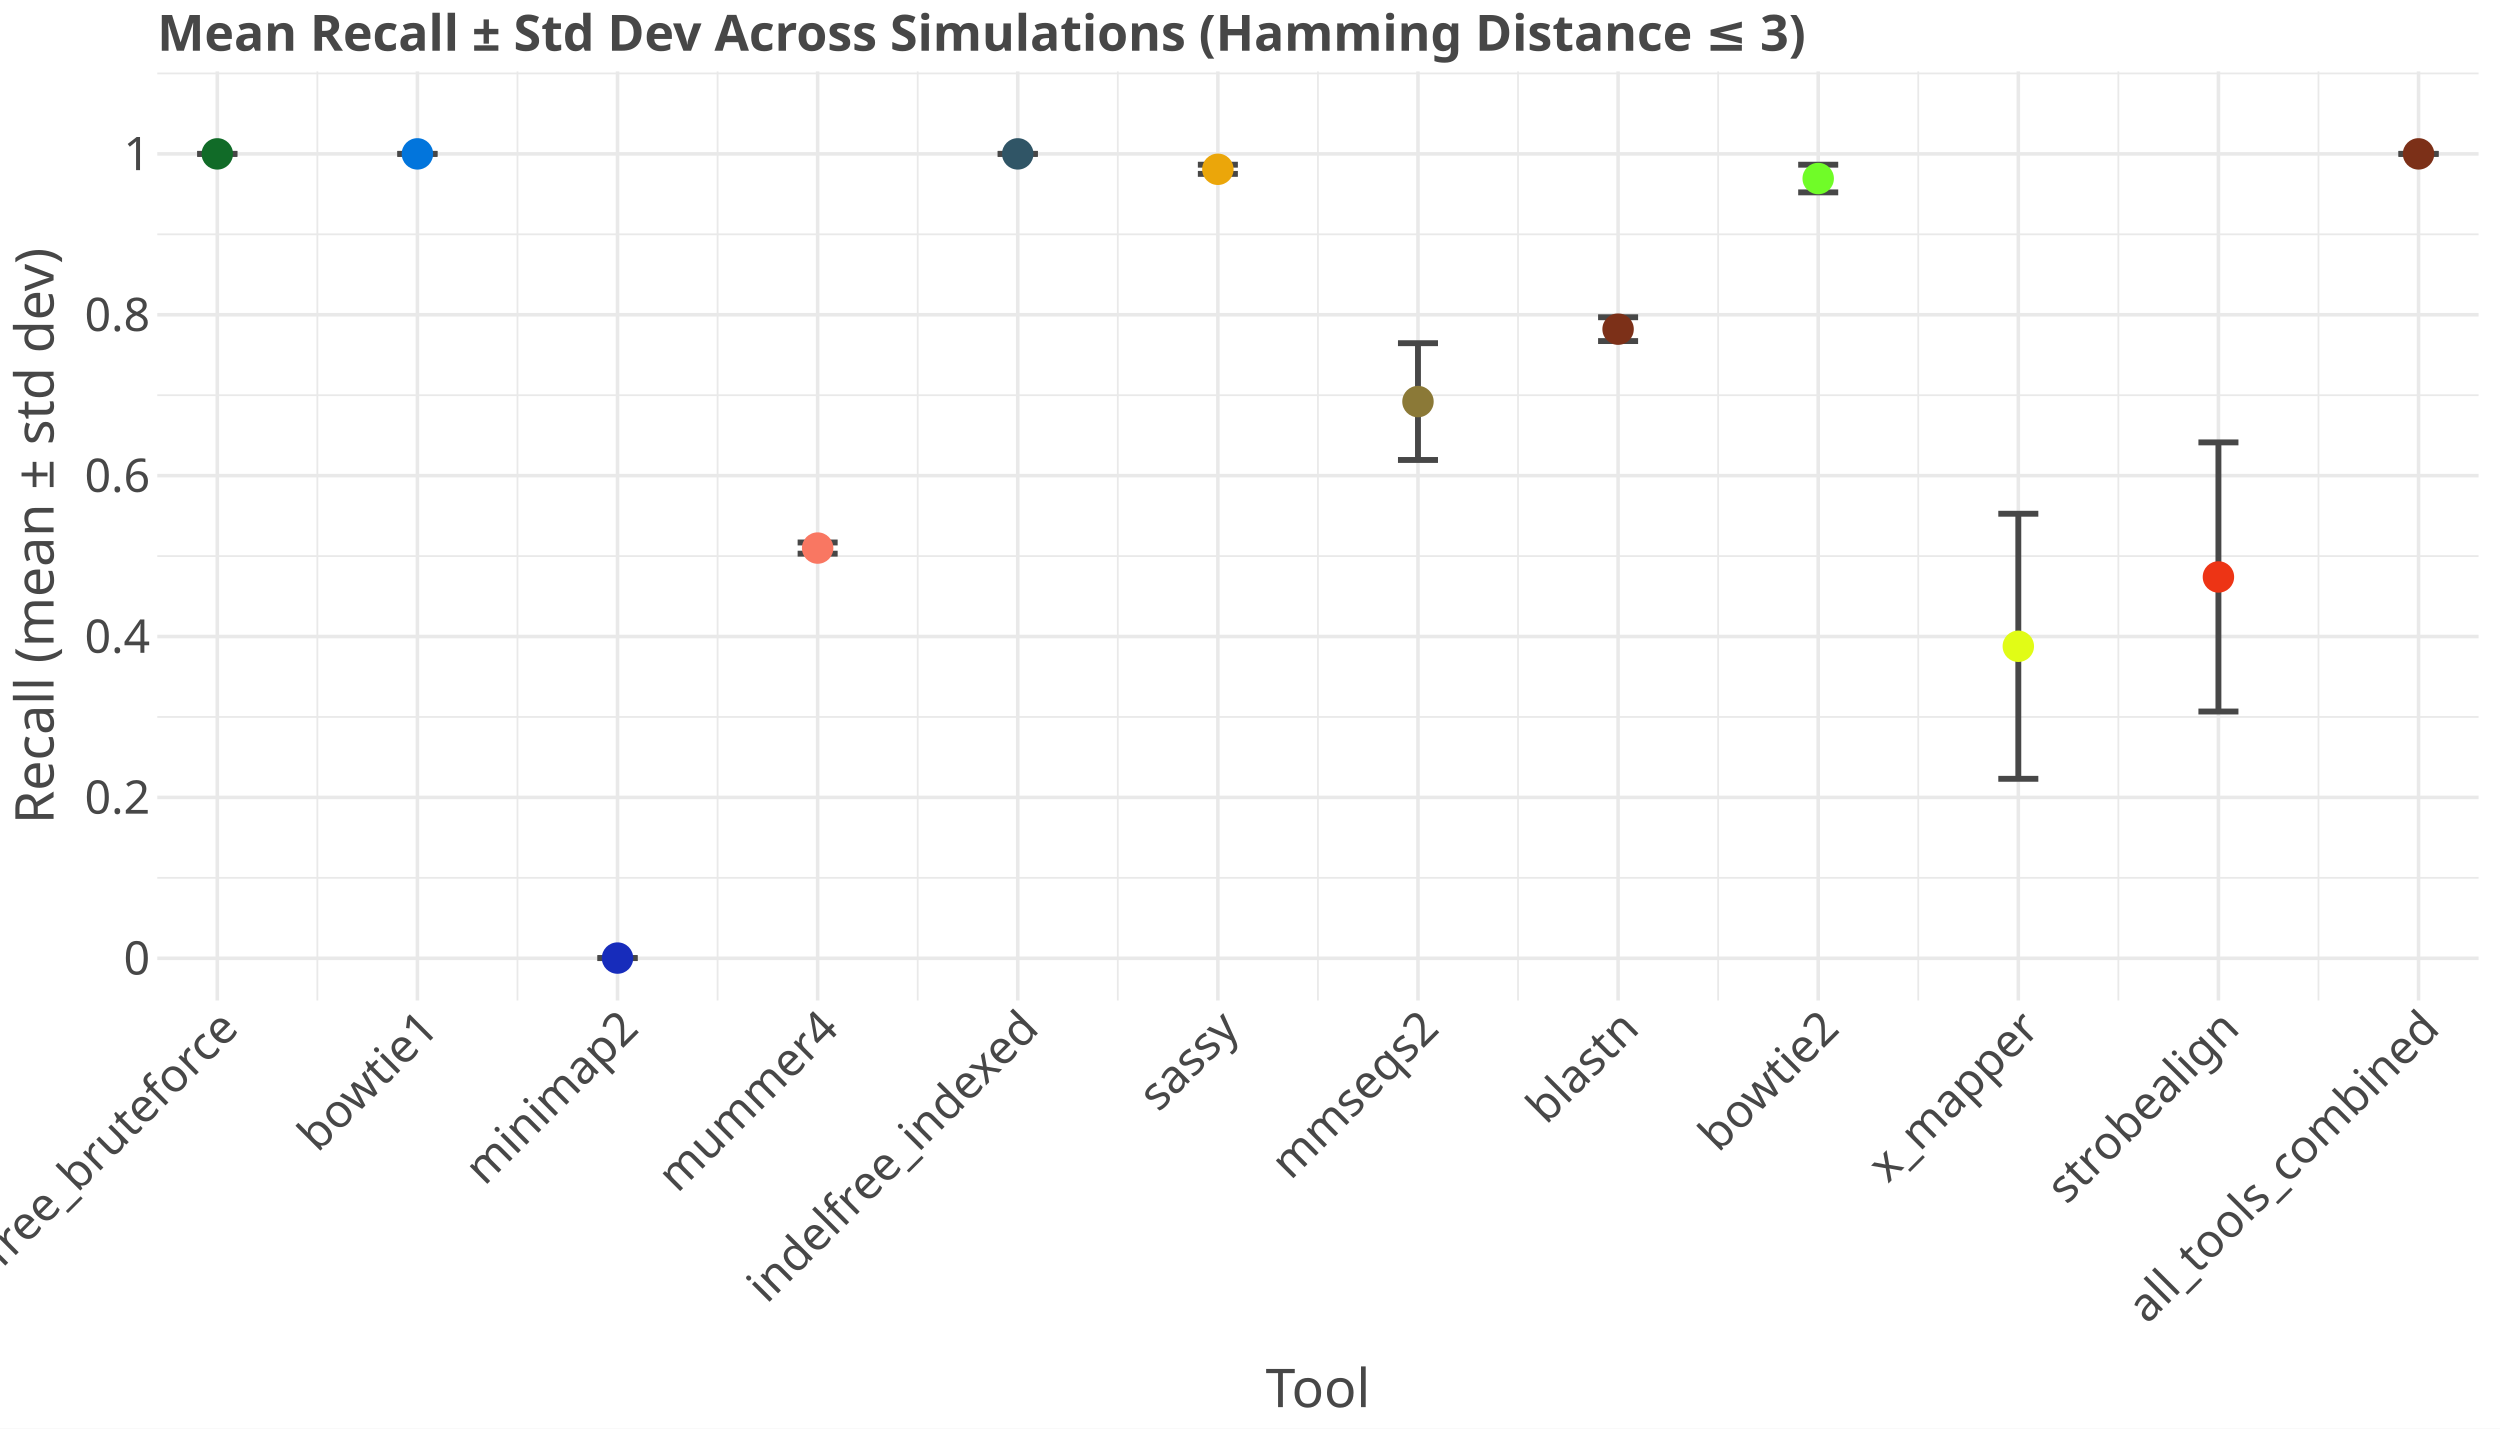
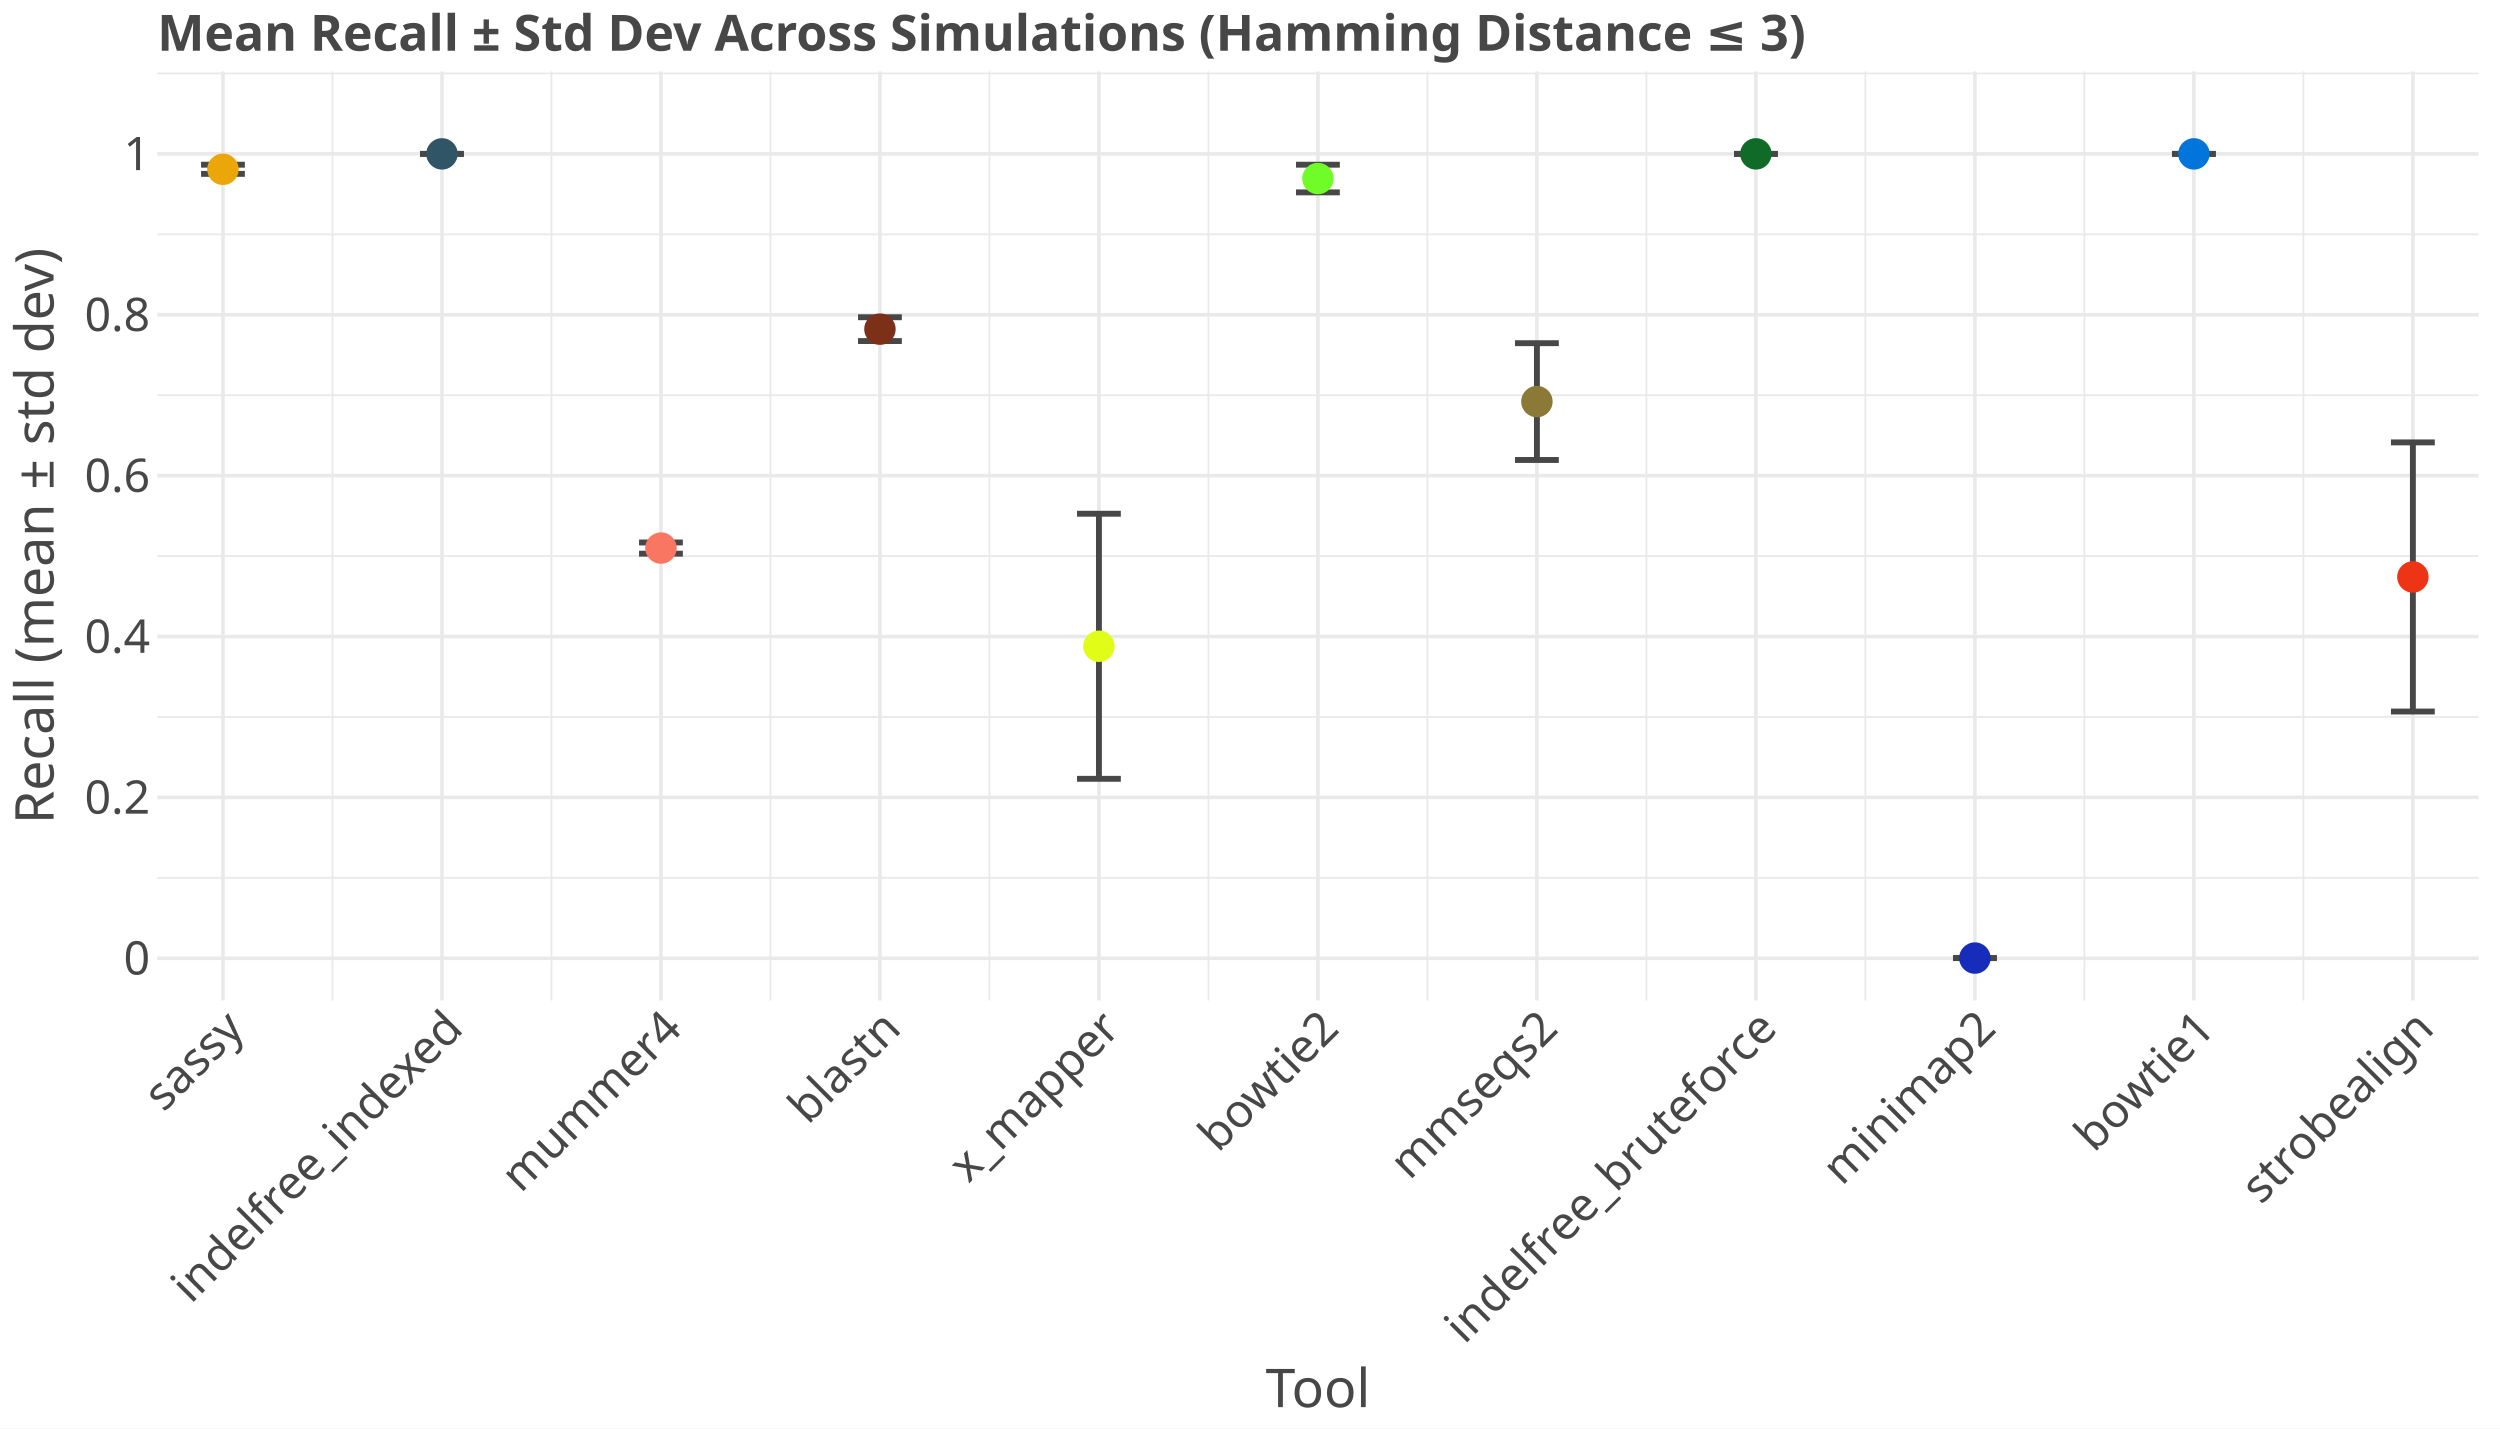
<svg xmlns="http://www.w3.org/2000/svg" display="block" class="plt-container" width="700.0" height="400.0">
  <style type="text/css">
  .plt-container {
   font-family: sans-serif;
   user-select: none;
   -webkit-user-select: none;
   -moz-user-select: none;
   -ms-user-select: none;
}
text {
   text-rendering: optimizeLegibility;
}
- #pILmbVU .plot-title {
+ #pd2hfhh .plot-title {
fill: #474747;
font-weight: bold;
font-style: normal;
font-family: sans-serif;
font-size: 14.0px;

}
- #pILmbVU .plot-subtitle {
+ #pd2hfhh .plot-subtitle {
fill: #474747;
font-weight: normal;
font-style: normal;
font-family: sans-serif;
font-size: 15.0px;

}
- #pILmbVU .plot-caption {
- fill: #474747;
- font-weight: normal;
- font-style: normal;
- font-family: sans-serif;
- font-size: 13.0px;
- 
- }
- #pILmbVU .hyperlink-element {
+ #pd2hfhh .plot-caption {
+ fill: #474747;
+ font-weight: normal;
+ font-style: normal;
+ font-family: sans-serif;
+ font-size: 13.0px;
+ 
+ }
+ #pd2hfhh .hyperlink-element {
fill: #118ed8;
font-weight: normal;
font-style: normal;

}
- #pILmbVU .legend-title {
+ #pd2hfhh .legend-title {
fill: #474747;
font-weight: normal;
font-style: normal;
font-family: sans-serif;
font-size: 15.0px;

}
- #pILmbVU .legend-item {
- fill: #474747;
- font-weight: normal;
- font-style: normal;
- font-family: sans-serif;
- font-size: 13.0px;
- 
- }
- #pILmbVU .axis-title-x {
+ #pd2hfhh .legend-item {
+ fill: #474747;
+ font-weight: normal;
+ font-style: normal;
+ font-family: sans-serif;
+ font-size: 13.0px;
+ 
+ }
+ #pd2hfhh .axis-title-x {
fill: #474747;
font-weight: normal;
font-style: normal;
font-family: sans-serif;
font-size: 15.0px;

}
- #pILmbVU .axis-text-x {
- fill: #474747;
- font-weight: normal;
- font-style: normal;
- font-family: sans-serif;
- font-size: 13.0px;
- 
- }
- #dzUPWEv .axis-tooltip-text-x {
+ #pd2hfhh .axis-text-x {
+ fill: #474747;
+ font-weight: normal;
+ font-style: normal;
+ font-family: sans-serif;
+ font-size: 13.0px;
+ 
+ }
+ #dC8htT3 .axis-tooltip-text-x {
fill: #ffffff;
font-weight: normal;
font-style: normal;
font-family: sans-serif;
font-size: 13.0px;

}
- #pILmbVU .axis-title-y {
+ #pd2hfhh .axis-title-y {
fill: #474747;
font-weight: normal;
font-style: normal;
font-family: sans-serif;
font-size: 15.0px;

}
- #pILmbVU .axis-text-y {
- fill: #474747;
- font-weight: normal;
- font-style: normal;
- font-family: sans-serif;
- font-size: 13.0px;
- 
- }
- #dzUPWEv .axis-tooltip-text-y {
+ #pd2hfhh .axis-text-y {
+ fill: #474747;
+ font-weight: normal;
+ font-style: normal;
+ font-family: sans-serif;
+ font-size: 13.0px;
+ 
+ }
+ #dC8htT3 .axis-tooltip-text-y {
fill: #ffffff;
font-weight: normal;
font-style: normal;
font-family: sans-serif;
font-size: 13.0px;

}
- #pILmbVU .facet-strip-text-x {
- fill: #474747;
- font-weight: normal;
- font-style: normal;
- font-family: sans-serif;
- font-size: 13.0px;
- 
- }
- #pILmbVU .facet-strip-text-y {
- fill: #474747;
- font-weight: normal;
- font-style: normal;
- font-family: sans-serif;
- font-size: 13.0px;
- 
- }
- #dzUPWEv .tooltip-text {
- fill: #474747;
- font-weight: normal;
- font-style: normal;
- font-family: sans-serif;
- font-size: 13.0px;
- 
- }
- #dzUPWEv .tooltip-title {
+ #pd2hfhh .facet-strip-text-x {
+ fill: #474747;
+ font-weight: normal;
+ font-style: normal;
+ font-family: sans-serif;
+ font-size: 13.0px;
+ 
+ }
+ #pd2hfhh .facet-strip-text-y {
+ fill: #474747;
+ font-weight: normal;
+ font-style: normal;
+ font-family: sans-serif;
+ font-size: 13.0px;
+ 
+ }
+ #dC8htT3 .tooltip-text {
+ fill: #474747;
+ font-weight: normal;
+ font-style: normal;
+ font-family: sans-serif;
+ font-size: 13.0px;
+ 
+ }
+ #dC8htT3 .tooltip-title {
fill: #474747;
font-weight: bold;
font-style: normal;
font-family: sans-serif;
font-size: 13.0px;

}
- #dzUPWEv .tooltip-label {
+ #dC8htT3 .tooltip-label {
fill: #474747;
font-weight: bold;
font-style: normal;
font-family: sans-serif;
font-size: 13.0px;

}

  </style>
-   <g id="pILmbVU">
+   <g id="pd2hfhh">
    <path fill-rule="evenodd" fill="rgb(255,255,255)" fill-opacity="1.0" d="M0.0 0.0 L0.0 400.0 L700.0 400.0 L700.0 0.0 Z">
    </path>
    <g transform="translate(21.0 20.0 ) ">
      <g>
        <g transform="translate(23.0347 0.0 ) ">
          <g>
-             <line x1="44.825" y1="0.0" x2="44.825" y2="260.145" stroke="rgb(233,233,233)" stroke-opacity="1.0" stroke-width="0.5" fill="none">
-             </line>
-             <line x1="100.857" y1="0.0" x2="100.857" y2="260.145" stroke="rgb(233,233,233)" stroke-opacity="1.0" stroke-width="0.5" fill="none">
-             </line>
-             <line x1="156.888" y1="0.0" x2="156.888" y2="260.145" stroke="rgb(233,233,233)" stroke-opacity="1.0" stroke-width="0.5" fill="none">
-             </line>
-             <line x1="212.92" y1="0.0" x2="212.92" y2="260.145" stroke="rgb(233,233,233)" stroke-opacity="1.0" stroke-width="0.5" fill="none">
-             </line>
-             <line x1="268.951" y1="0.0" x2="268.951" y2="260.145" stroke="rgb(233,233,233)" stroke-opacity="1.0" stroke-width="0.5" fill="none">
-             </line>
-             <line x1="324.983" y1="0.0" x2="324.983" y2="260.145" stroke="rgb(233,233,233)" stroke-opacity="1.0" stroke-width="0.5" fill="none">
-             </line>
-             <line x1="381.014" y1="0.0" x2="381.014" y2="260.145" stroke="rgb(233,233,233)" stroke-opacity="1.0" stroke-width="0.5" fill="none">
-             </line>
-             <line x1="437.046" y1="0.0" x2="437.046" y2="260.145" stroke="rgb(233,233,233)" stroke-opacity="1.0" stroke-width="0.5" fill="none">
-             </line>
-             <line x1="493.077" y1="0.0" x2="493.077" y2="260.145" stroke="rgb(233,233,233)" stroke-opacity="1.0" stroke-width="0.5" fill="none">
-             </line>
-             <line x1="549.109" y1="0.0" x2="549.109" y2="260.145" stroke="rgb(233,233,233)" stroke-opacity="1.0" stroke-width="0.5" fill="none">
-             </line>
-             <line x1="605.14" y1="0.0" x2="605.14" y2="260.145" stroke="rgb(233,233,233)" stroke-opacity="1.0" stroke-width="0.5" fill="none">
-             </line>
-             <line x1="16.809" y1="0.0" x2="16.809" y2="260.145" stroke="rgb(233,233,233)" stroke-opacity="1.0" stroke-width="1.0" fill="none">
-             </line>
-             <line x1="72.841" y1="0.0" x2="72.841" y2="260.145" stroke="rgb(233,233,233)" stroke-opacity="1.0" stroke-width="1.0" fill="none">
-             </line>
-             <line x1="128.872" y1="0.0" x2="128.872" y2="260.145" stroke="rgb(233,233,233)" stroke-opacity="1.0" stroke-width="1.0" fill="none">
-             </line>
-             <line x1="184.904" y1="0.0" x2="184.904" y2="260.145" stroke="rgb(233,233,233)" stroke-opacity="1.0" stroke-width="1.0" fill="none">
-             </line>
-             <line x1="240.935" y1="0.0" x2="240.935" y2="260.145" stroke="rgb(233,233,233)" stroke-opacity="1.0" stroke-width="1.0" fill="none">
-             </line>
-             <line x1="296.967" y1="0.0" x2="296.967" y2="260.145" stroke="rgb(233,233,233)" stroke-opacity="1.0" stroke-width="1.0" fill="none">
-             </line>
-             <line x1="352.998" y1="0.0" x2="352.998" y2="260.145" stroke="rgb(233,233,233)" stroke-opacity="1.0" stroke-width="1.0" fill="none">
-             </line>
-             <line x1="409.03" y1="0.0" x2="409.03" y2="260.145" stroke="rgb(233,233,233)" stroke-opacity="1.0" stroke-width="1.0" fill="none">
-             </line>
-             <line x1="465.061" y1="0.0" x2="465.061" y2="260.145" stroke="rgb(233,233,233)" stroke-opacity="1.0" stroke-width="1.0" fill="none">
-             </line>
-             <line x1="521.093" y1="0.0" x2="521.093" y2="260.145" stroke="rgb(233,233,233)" stroke-opacity="1.0" stroke-width="1.0" fill="none">
-             </line>
-             <line x1="577.124" y1="0.0" x2="577.124" y2="260.145" stroke="rgb(233,233,233)" stroke-opacity="1.0" stroke-width="1.0" fill="none">
-             </line>
-             <line x1="633.156" y1="0.0" x2="633.156" y2="260.145" stroke="rgb(233,233,233)" stroke-opacity="1.0" stroke-width="1.0" fill="none">
+             <line x1="49.054" y1="0.0" x2="49.054" y2="260.145" stroke="rgb(233,233,233)" stroke-opacity="1.0" stroke-width="0.5" fill="none">
+             </line>
+             <line x1="110.371" y1="0.0" x2="110.371" y2="260.145" stroke="rgb(233,233,233)" stroke-opacity="1.0" stroke-width="0.5" fill="none">
+             </line>
+             <line x1="171.689" y1="0.0" x2="171.689" y2="260.145" stroke="rgb(233,233,233)" stroke-opacity="1.0" stroke-width="0.5" fill="none">
+             </line>
+             <line x1="233.006" y1="0.0" x2="233.006" y2="260.145" stroke="rgb(233,233,233)" stroke-opacity="1.0" stroke-width="0.5" fill="none">
+             </line>
+             <line x1="294.324" y1="0.0" x2="294.324" y2="260.145" stroke="rgb(233,233,233)" stroke-opacity="1.0" stroke-width="0.5" fill="none">
+             </line>
+             <line x1="355.641" y1="0.0" x2="355.641" y2="260.145" stroke="rgb(233,233,233)" stroke-opacity="1.0" stroke-width="0.5" fill="none">
+             </line>
+             <line x1="416.959" y1="0.0" x2="416.959" y2="260.145" stroke="rgb(233,233,233)" stroke-opacity="1.0" stroke-width="0.5" fill="none">
+             </line>
+             <line x1="478.276" y1="0.0" x2="478.276" y2="260.145" stroke="rgb(233,233,233)" stroke-opacity="1.0" stroke-width="0.5" fill="none">
+             </line>
+             <line x1="539.594" y1="0.0" x2="539.594" y2="260.145" stroke="rgb(233,233,233)" stroke-opacity="1.0" stroke-width="0.5" fill="none">
+             </line>
+             <line x1="600.911" y1="0.0" x2="600.911" y2="260.145" stroke="rgb(233,233,233)" stroke-opacity="1.0" stroke-width="0.5" fill="none">
+             </line>
+             <line x1="18.395" y1="0.0" x2="18.395" y2="260.145" stroke="rgb(233,233,233)" stroke-opacity="1.0" stroke-width="1.0" fill="none">
+             </line>
+             <line x1="79.713" y1="0.0" x2="79.713" y2="260.145" stroke="rgb(233,233,233)" stroke-opacity="1.0" stroke-width="1.0" fill="none">
+             </line>
+             <line x1="141.03" y1="0.0" x2="141.03" y2="260.145" stroke="rgb(233,233,233)" stroke-opacity="1.0" stroke-width="1.0" fill="none">
+             </line>
+             <line x1="202.348" y1="0.0" x2="202.348" y2="260.145" stroke="rgb(233,233,233)" stroke-opacity="1.0" stroke-width="1.0" fill="none">
+             </line>
+             <line x1="263.665" y1="0.0" x2="263.665" y2="260.145" stroke="rgb(233,233,233)" stroke-opacity="1.0" stroke-width="1.0" fill="none">
+             </line>
+             <line x1="324.983" y1="0.0" x2="324.983" y2="260.145" stroke="rgb(233,233,233)" stroke-opacity="1.0" stroke-width="1.0" fill="none">
+             </line>
+             <line x1="386.3" y1="0.0" x2="386.3" y2="260.145" stroke="rgb(233,233,233)" stroke-opacity="1.0" stroke-width="1.0" fill="none">
+             </line>
+             <line x1="447.618" y1="0.0" x2="447.618" y2="260.145" stroke="rgb(233,233,233)" stroke-opacity="1.0" stroke-width="1.0" fill="none">
+             </line>
+             <line x1="508.935" y1="0.0" x2="508.935" y2="260.145" stroke="rgb(233,233,233)" stroke-opacity="1.0" stroke-width="1.0" fill="none">
+             </line>
+             <line x1="570.253" y1="0.0" x2="570.253" y2="260.145" stroke="rgb(233,233,233)" stroke-opacity="1.0" stroke-width="1.0" fill="none">
+             </line>
+             <line x1="631.57" y1="0.0" x2="631.57" y2="260.145" stroke="rgb(233,233,233)" stroke-opacity="1.0" stroke-width="1.0" fill="none">
            </line>
          </g>
        </g>
        <g transform="translate(23.0347 0.0 ) ">
          <g>
            <line x1="0.0" y1="225.797" x2="649.965" y2="225.797" stroke="rgb(233,233,233)" stroke-opacity="1.0" stroke-width="0.5" fill="none">
            </line>
            <line x1="0.0" y1="180.75" x2="649.965" y2="180.75" stroke="rgb(233,233,233)" stroke-opacity="1.0" stroke-width="0.5" fill="none">
            </line>
            <line x1="0.0" y1="135.703" x2="649.965" y2="135.703" stroke="rgb(233,233,233)" stroke-opacity="1.0" stroke-width="0.5" fill="none">
            </line>
            <line x1="0.0" y1="90.657" x2="649.965" y2="90.657" stroke="rgb(233,233,233)" stroke-opacity="1.0" stroke-width="0.5" fill="none">
            </line>
            <line x1="0.0" y1="45.61" x2="649.965" y2="45.61" stroke="rgb(233,233,233)" stroke-opacity="1.0" stroke-width="0.5" fill="none">
            </line>
            <line x1="0.0" y1="0.563" x2="649.965" y2="0.563" stroke="rgb(233,233,233)" stroke-opacity="1.0" stroke-width="0.5" fill="none">
            </line>
            <line x1="0.0" y1="248.32" x2="649.965" y2="248.32" stroke="rgb(233,233,233)" stroke-opacity="1.0" stroke-width="1.0" fill="none">
            </line>
            <line x1="0.0" y1="203.274" x2="649.965" y2="203.274" stroke="rgb(233,233,233)" stroke-opacity="1.0" stroke-width="1.0" fill="none">
            </line>
            <line x1="0.0" y1="158.227" x2="649.965" y2="158.227" stroke="rgb(233,233,233)" stroke-opacity="1.0" stroke-width="1.0" fill="none">
            </line>
            <line x1="0.0" y1="113.18" x2="649.965" y2="113.18" stroke="rgb(233,233,233)" stroke-opacity="1.0" stroke-width="1.0" fill="none">
            </line>
            <line x1="0.0" y1="68.133" x2="649.965" y2="68.133" stroke="rgb(233,233,233)" stroke-opacity="1.0" stroke-width="1.0" fill="none">
            </line>
            <line x1="0.0" y1="23.086" x2="649.965" y2="23.086" stroke="rgb(233,233,233)" stroke-opacity="1.0" stroke-width="1.0" fill="none">
            </line>
          </g>
        </g>
      </g>
-       <g clip-path="url(#cSX92jQ)" clip-bounds-jfx="[rect (23.035, 0.0), (649.965, 260.145)]">
+       <g clip-path="url(#c5C8EpK)" clip-bounds-jfx="[rect (23.035, 0.0), (649.965, 260.145)]">
        <g transform="translate(23.0347 0.0 ) ">
          <g>
            <g>
              <g>
-                 <line x1="11.206" y1="23.086" x2="22.413" y2="23.086" stroke="rgb(71,71,71)" stroke-opacity="1.0" fill="none" stroke-width="1.65">
-                 </line>
-                 <line x1="11.206" y1="23.086" x2="22.413" y2="23.086" stroke="rgb(71,71,71)" stroke-opacity="1.0" fill="none" stroke-width="1.65">
-                 </line>
-                 <line x1="16.809" y1="23.086" x2="16.809" y2="23.086" stroke="rgb(71,71,71)" stroke-opacity="1.0" fill="none" stroke-width="1.65">
-                 </line>
-               </g>
-               <g>
-                 <line x1="67.238" y1="23.086" x2="78.444" y2="23.086" stroke="rgb(71,71,71)" stroke-opacity="1.0" fill="none" stroke-width="1.65">
-                 </line>
-                 <line x1="67.238" y1="23.086" x2="78.444" y2="23.086" stroke="rgb(71,71,71)" stroke-opacity="1.0" fill="none" stroke-width="1.65">
-                 </line>
-                 <line x1="72.841" y1="23.086" x2="72.841" y2="23.086" stroke="rgb(71,71,71)" stroke-opacity="1.0" fill="none" stroke-width="1.65">
-                 </line>
-               </g>
-               <g>
-                 <line x1="123.269" y1="248.272" x2="134.476" y2="248.272" stroke="rgb(71,71,71)" stroke-opacity="1.0" fill="none" stroke-width="1.65">
-                 </line>
-                 <line x1="123.269" y1="248.252" x2="134.476" y2="248.252" stroke="rgb(71,71,71)" stroke-opacity="1.0" fill="none" stroke-width="1.65">
-                 </line>
-                 <line x1="128.872" y1="248.272" x2="128.872" y2="248.252" stroke="rgb(71,71,71)" stroke-opacity="1.0" fill="none" stroke-width="1.65">
-                 </line>
-               </g>
-               <g>
-                 <line x1="179.301" y1="135.027" x2="190.507" y2="135.027" stroke="rgb(71,71,71)" stroke-opacity="1.0" fill="none" stroke-width="1.65">
-                 </line>
-                 <line x1="179.301" y1="131.894" x2="190.507" y2="131.894" stroke="rgb(71,71,71)" stroke-opacity="1.0" fill="none" stroke-width="1.65">
-                 </line>
-                 <line x1="184.904" y1="135.027" x2="184.904" y2="131.894" stroke="rgb(71,71,71)" stroke-opacity="1.0" fill="none" stroke-width="1.65">
-                 </line>
-               </g>
-               <g>
-                 <line x1="235.332" y1="23.086" x2="246.539" y2="23.086" stroke="rgb(71,71,71)" stroke-opacity="1.0" fill="none" stroke-width="1.65">
-                 </line>
-                 <line x1="235.332" y1="23.086" x2="246.539" y2="23.086" stroke="rgb(71,71,71)" stroke-opacity="1.0" fill="none" stroke-width="1.65">
-                 </line>
-                 <line x1="240.935" y1="23.086" x2="240.935" y2="23.086" stroke="rgb(71,71,71)" stroke-opacity="1.0" fill="none" stroke-width="1.65">
-                 </line>
-               </g>
-               <g>
-                 <line x1="291.364" y1="28.687" x2="302.57" y2="28.687" stroke="rgb(71,71,71)" stroke-opacity="1.0" fill="none" stroke-width="1.65">
-                 </line>
-                 <line x1="291.364" y1="26.117" x2="302.57" y2="26.117" stroke="rgb(71,71,71)" stroke-opacity="1.0" fill="none" stroke-width="1.65">
-                 </line>
-                 <line x1="296.967" y1="28.687" x2="296.967" y2="26.117" stroke="rgb(71,71,71)" stroke-opacity="1.0" fill="none" stroke-width="1.65">
-                 </line>
-               </g>
-               <g>
-                 <line x1="347.395" y1="108.792" x2="358.602" y2="108.792" stroke="rgb(71,71,71)" stroke-opacity="1.0" fill="none" stroke-width="1.65">
-                 </line>
-                 <line x1="347.395" y1="76.093" x2="358.602" y2="76.093" stroke="rgb(71,71,71)" stroke-opacity="1.0" fill="none" stroke-width="1.65">
-                 </line>
-                 <line x1="352.998" y1="108.792" x2="352.998" y2="76.093" stroke="rgb(71,71,71)" stroke-opacity="1.0" fill="none" stroke-width="1.65">
-                 </line>
-               </g>
-               <g>
-                 <line x1="403.427" y1="75.499" x2="414.633" y2="75.499" stroke="rgb(71,71,71)" stroke-opacity="1.0" fill="none" stroke-width="1.65">
-                 </line>
-                 <line x1="403.427" y1="68.829" x2="414.633" y2="68.829" stroke="rgb(71,71,71)" stroke-opacity="1.0" fill="none" stroke-width="1.65">
-                 </line>
-                 <line x1="409.03" y1="75.499" x2="409.03" y2="68.829" stroke="rgb(71,71,71)" stroke-opacity="1.0" fill="none" stroke-width="1.65">
-                 </line>
-               </g>
-               <g>
-                 <line x1="459.458" y1="33.864" x2="470.665" y2="33.864" stroke="rgb(71,71,71)" stroke-opacity="1.0" fill="none" stroke-width="1.65">
-                 </line>
-                 <line x1="459.458" y1="26.117" x2="470.665" y2="26.117" stroke="rgb(71,71,71)" stroke-opacity="1.0" fill="none" stroke-width="1.65">
-                 </line>
-                 <line x1="465.061" y1="33.864" x2="465.061" y2="26.117" stroke="rgb(71,71,71)" stroke-opacity="1.0" fill="none" stroke-width="1.65">
-                 </line>
-               </g>
-               <g>
-                 <line x1="515.49" y1="198.066" x2="526.696" y2="198.066" stroke="rgb(71,71,71)" stroke-opacity="1.0" fill="none" stroke-width="1.65">
-                 </line>
-                 <line x1="515.49" y1="123.848" x2="526.696" y2="123.848" stroke="rgb(71,71,71)" stroke-opacity="1.0" fill="none" stroke-width="1.65">
-                 </line>
-                 <line x1="521.093" y1="198.066" x2="521.093" y2="123.848" stroke="rgb(71,71,71)" stroke-opacity="1.0" fill="none" stroke-width="1.65">
-                 </line>
-               </g>
-               <g>
-                 <line x1="571.521" y1="179.224" x2="582.728" y2="179.224" stroke="rgb(71,71,71)" stroke-opacity="1.0" fill="none" stroke-width="1.65">
-                 </line>
-                 <line x1="571.521" y1="103.87" x2="582.728" y2="103.87" stroke="rgb(71,71,71)" stroke-opacity="1.0" fill="none" stroke-width="1.65">
-                 </line>
-                 <line x1="577.124" y1="179.224" x2="577.124" y2="103.87" stroke="rgb(71,71,71)" stroke-opacity="1.0" fill="none" stroke-width="1.65">
-                 </line>
-               </g>
-               <g>
-                 <line x1="627.553" y1="23.086" x2="638.759" y2="23.086" stroke="rgb(71,71,71)" stroke-opacity="1.0" fill="none" stroke-width="1.65">
-                 </line>
-                 <line x1="627.553" y1="23.086" x2="638.759" y2="23.086" stroke="rgb(71,71,71)" stroke-opacity="1.0" fill="none" stroke-width="1.65">
-                 </line>
-                 <line x1="633.156" y1="23.086" x2="633.156" y2="23.086" stroke="rgb(71,71,71)" stroke-opacity="1.0" fill="none" stroke-width="1.65">
+                 <line x1="12.263" y1="28.687" x2="24.527" y2="28.687" stroke="rgb(71,71,71)" stroke-opacity="1.0" fill="none" stroke-width="1.65">
+                 </line>
+                 <line x1="12.263" y1="26.117" x2="24.527" y2="26.117" stroke="rgb(71,71,71)" stroke-opacity="1.0" fill="none" stroke-width="1.65">
+                 </line>
+                 <line x1="18.395" y1="28.687" x2="18.395" y2="26.117" stroke="rgb(71,71,71)" stroke-opacity="1.0" fill="none" stroke-width="1.65">
+                 </line>
+               </g>
+               <g>
+                 <line x1="73.581" y1="23.086" x2="85.844" y2="23.086" stroke="rgb(71,71,71)" stroke-opacity="1.0" fill="none" stroke-width="1.65">
+                 </line>
+                 <line x1="73.581" y1="23.086" x2="85.844" y2="23.086" stroke="rgb(71,71,71)" stroke-opacity="1.0" fill="none" stroke-width="1.65">
+                 </line>
+                 <line x1="79.713" y1="23.086" x2="79.713" y2="23.086" stroke="rgb(71,71,71)" stroke-opacity="1.0" fill="none" stroke-width="1.65">
+                 </line>
+               </g>
+               <g>
+                 <line x1="134.898" y1="135.027" x2="147.162" y2="135.027" stroke="rgb(71,71,71)" stroke-opacity="1.0" fill="none" stroke-width="1.65">
+                 </line>
+                 <line x1="134.898" y1="131.894" x2="147.162" y2="131.894" stroke="rgb(71,71,71)" stroke-opacity="1.0" fill="none" stroke-width="1.65">
+                 </line>
+                 <line x1="141.03" y1="135.027" x2="141.03" y2="131.894" stroke="rgb(71,71,71)" stroke-opacity="1.0" fill="none" stroke-width="1.65">
+                 </line>
+               </g>
+               <g>
+                 <line x1="196.216" y1="75.499" x2="208.479" y2="75.499" stroke="rgb(71,71,71)" stroke-opacity="1.0" fill="none" stroke-width="1.65">
+                 </line>
+                 <line x1="196.216" y1="68.829" x2="208.479" y2="68.829" stroke="rgb(71,71,71)" stroke-opacity="1.0" fill="none" stroke-width="1.65">
+                 </line>
+                 <line x1="202.348" y1="75.499" x2="202.348" y2="68.829" stroke="rgb(71,71,71)" stroke-opacity="1.0" fill="none" stroke-width="1.65">
+                 </line>
+               </g>
+               <g>
+                 <line x1="257.533" y1="198.066" x2="269.797" y2="198.066" stroke="rgb(71,71,71)" stroke-opacity="1.0" fill="none" stroke-width="1.65">
+                 </line>
+                 <line x1="257.533" y1="123.848" x2="269.797" y2="123.848" stroke="rgb(71,71,71)" stroke-opacity="1.0" fill="none" stroke-width="1.65">
+                 </line>
+                 <line x1="263.665" y1="198.066" x2="263.665" y2="123.848" stroke="rgb(71,71,71)" stroke-opacity="1.0" fill="none" stroke-width="1.65">
+                 </line>
+               </g>
+               <g>
+                 <line x1="318.851" y1="33.864" x2="331.114" y2="33.864" stroke="rgb(71,71,71)" stroke-opacity="1.0" fill="none" stroke-width="1.65">
+                 </line>
+                 <line x1="318.851" y1="26.117" x2="331.114" y2="26.117" stroke="rgb(71,71,71)" stroke-opacity="1.0" fill="none" stroke-width="1.65">
+                 </line>
+                 <line x1="324.983" y1="33.864" x2="324.983" y2="26.117" stroke="rgb(71,71,71)" stroke-opacity="1.0" fill="none" stroke-width="1.65">
+                 </line>
+               </g>
+               <g>
+                 <line x1="380.168" y1="108.792" x2="392.432" y2="108.792" stroke="rgb(71,71,71)" stroke-opacity="1.0" fill="none" stroke-width="1.65">
+                 </line>
+                 <line x1="380.168" y1="76.093" x2="392.432" y2="76.093" stroke="rgb(71,71,71)" stroke-opacity="1.0" fill="none" stroke-width="1.65">
+                 </line>
+                 <line x1="386.3" y1="108.792" x2="386.3" y2="76.093" stroke="rgb(71,71,71)" stroke-opacity="1.0" fill="none" stroke-width="1.65">
+                 </line>
+               </g>
+               <g>
+                 <line x1="441.486" y1="23.086" x2="453.749" y2="23.086" stroke="rgb(71,71,71)" stroke-opacity="1.0" fill="none" stroke-width="1.65">
+                 </line>
+                 <line x1="441.486" y1="23.086" x2="453.749" y2="23.086" stroke="rgb(71,71,71)" stroke-opacity="1.0" fill="none" stroke-width="1.65">
+                 </line>
+                 <line x1="447.618" y1="23.086" x2="447.618" y2="23.086" stroke="rgb(71,71,71)" stroke-opacity="1.0" fill="none" stroke-width="1.65">
+                 </line>
+               </g>
+               <g>
+                 <line x1="502.803" y1="248.272" x2="515.067" y2="248.272" stroke="rgb(71,71,71)" stroke-opacity="1.0" fill="none" stroke-width="1.65">
+                 </line>
+                 <line x1="502.803" y1="248.252" x2="515.067" y2="248.252" stroke="rgb(71,71,71)" stroke-opacity="1.0" fill="none" stroke-width="1.65">
+                 </line>
+                 <line x1="508.935" y1="248.272" x2="508.935" y2="248.252" stroke="rgb(71,71,71)" stroke-opacity="1.0" fill="none" stroke-width="1.65">
+                 </line>
+               </g>
+               <g>
+                 <line x1="564.121" y1="23.086" x2="576.384" y2="23.086" stroke="rgb(71,71,71)" stroke-opacity="1.0" fill="none" stroke-width="1.65">
+                 </line>
+                 <line x1="564.121" y1="23.086" x2="576.384" y2="23.086" stroke="rgb(71,71,71)" stroke-opacity="1.0" fill="none" stroke-width="1.65">
+                 </line>
+                 <line x1="570.253" y1="23.086" x2="570.253" y2="23.086" stroke="rgb(71,71,71)" stroke-opacity="1.0" fill="none" stroke-width="1.65">
+                 </line>
+               </g>
+               <g>
+                 <line x1="625.438" y1="179.224" x2="637.702" y2="179.224" stroke="rgb(71,71,71)" stroke-opacity="1.0" fill="none" stroke-width="1.65">
+                 </line>
+                 <line x1="625.438" y1="103.87" x2="637.702" y2="103.87" stroke="rgb(71,71,71)" stroke-opacity="1.0" fill="none" stroke-width="1.65">
+                 </line>
+                 <line x1="631.57" y1="179.224" x2="631.57" y2="103.87" stroke="rgb(71,71,71)" stroke-opacity="1.0" fill="none" stroke-width="1.65">
                </line>
              </g>
            </g>
            <g>
              <g>
                <g>
-                   <circle fill="#116b28" stroke="#116b28" stroke-opacity="0.0" stroke-width="0.0" cx="16.809" cy="23.086" r="4.4" />
-                   <circle fill="#0275dc" stroke="#0275dc" stroke-opacity="0.0" stroke-width="0.0" cx="72.841" cy="23.086" r="4.4" />
-                   <circle fill="#172cbb" stroke="#172cbb" stroke-opacity="0.0" stroke-width="0.0" cx="128.872" cy="248.262" r="4.4" />
-                   <circle fill="#f97762" stroke="#f97762" stroke-opacity="0.0" stroke-width="0.0" cx="184.904" cy="133.461" r="4.4" />
-                   <circle fill="#305566" stroke="#305566" stroke-opacity="0.0" stroke-width="0.0" cx="240.935" cy="23.086" r="4.4" />
-                   <circle fill="#eba60a" stroke="#eba60a" stroke-opacity="0.0" stroke-width="0.0" cx="296.967" cy="27.402" r="4.4" />
-                   <circle fill="#8b7937" stroke="#8b7937" stroke-opacity="0.0" stroke-width="0.0" cx="352.998" cy="92.443" r="4.4" />
-                   <circle fill="#7c3018" stroke="#7c3018" stroke-opacity="0.0" stroke-width="0.0" cx="409.03" cy="72.164" r="4.4" />
-                   <circle fill="#70fc28" stroke="#70fc28" stroke-opacity="0.0" stroke-width="0.0" cx="465.061" cy="29.991" r="4.4" />
-                   <circle fill="#e1fc16" stroke="#e1fc16" stroke-opacity="0.0" stroke-width="0.0" cx="521.093" cy="160.957" r="4.4" />
-                   <circle fill="#ed3415" stroke="#ed3415" stroke-opacity="0.0" stroke-width="0.0" cx="577.124" cy="141.547" r="4.4" />
-                   <circle fill="#7c3018" stroke="#7c3018" stroke-opacity="0.0" stroke-width="0.0" cx="633.156" cy="23.086" r="4.4" />
+                   <circle fill="#eba60a" stroke="#eba60a" stroke-opacity="0.0" stroke-width="0.0" cx="18.395" cy="27.402" r="4.4" />
+                   <circle fill="#305566" stroke="#305566" stroke-opacity="0.0" stroke-width="0.0" cx="79.713" cy="23.086" r="4.4" />
+                   <circle fill="#f97762" stroke="#f97762" stroke-opacity="0.0" stroke-width="0.0" cx="141.03" cy="133.461" r="4.4" />
+                   <circle fill="#7c3018" stroke="#7c3018" stroke-opacity="0.0" stroke-width="0.0" cx="202.348" cy="72.164" r="4.4" />
+                   <circle fill="#e1fc16" stroke="#e1fc16" stroke-opacity="0.0" stroke-width="0.0" cx="263.665" cy="160.957" r="4.4" />
+                   <circle fill="#70fc28" stroke="#70fc28" stroke-opacity="0.0" stroke-width="0.0" cx="324.983" cy="29.991" r="4.4" />
+                   <circle fill="#8b7937" stroke="#8b7937" stroke-opacity="0.0" stroke-width="0.0" cx="386.3" cy="92.443" r="4.4" />
+                   <circle fill="#116b28" stroke="#116b28" stroke-opacity="0.0" stroke-width="0.0" cx="447.618" cy="23.086" r="4.4" />
+                   <circle fill="#172cbb" stroke="#172cbb" stroke-opacity="0.0" stroke-width="0.0" cx="508.935" cy="248.262" r="4.4" />
+                   <circle fill="#0275dc" stroke="#0275dc" stroke-opacity="0.0" stroke-width="0.0" cx="570.253" cy="23.086" r="4.4" />
+                   <circle fill="#ed3415" stroke="#ed3415" stroke-opacity="0.0" stroke-width="0.0" cx="631.57" cy="141.547" r="4.4" />
                </g>
              </g>
            </g>
          </g>
        </g>
        <defs>
-           <clipPath id="ce4XGiR">
+           <clipPath id="c3OIqqc">
            <rect x="23.035" y="0.0" width="649.965" height="260.145">
            </rect>
          </clipPath>
        </defs>
        <defs>
-           <clipPath id="cSX92jQ">
+           <clipPath id="c5C8EpK">
            <rect x="23.035" y="0.0" width="649.965" height="260.145">
            </rect>
          </clipPath>
        </defs>
      </g>
      <g>
        <g transform="translate(23.0347 260.1451 ) ">
-           <g transform="translate(16.80945 0.0 ) ">
+           <g transform="translate(18.39524 0.0 ) ">
+             <g transform="translate(0.0 2.0 ) rotate(-45.0 ) ">
+               <text style="font-size:13.0px;" y="0.0" class="axis-text-x" text-anchor="end" dy="0.7em">
+                 <tspan>sassy</tspan>
+               </text>
+             </g>
+           </g>
+           <g transform="translate(79.71273 0.0 ) ">
+             <g transform="translate(0.0 2.0 ) rotate(-45.0 ) ">
+               <text style="font-size:13.0px;" y="0.0" class="axis-text-x" text-anchor="end" dy="0.7em">
+                 <tspan>indelfree_indexed</tspan>
+               </text>
+             </g>
+           </g>
+           <g transform="translate(141.0302 0.0 ) ">
+             <g transform="translate(0.0 2.0 ) rotate(-45.0 ) ">
+               <text style="font-size:13.0px;" y="0.0" class="axis-text-x" text-anchor="end" dy="0.7em">
+                 <tspan>mummer4</tspan>
+               </text>
+             </g>
+           </g>
+           <g transform="translate(202.3477 0.0 ) ">
+             <g transform="translate(0.0 2.0 ) rotate(-45.0 ) ">
+               <text style="font-size:13.0px;" y="0.0" class="axis-text-x" text-anchor="end" dy="0.7em">
+                 <tspan>blastn</tspan>
+               </text>
+             </g>
+           </g>
+           <g transform="translate(263.6652 0.0 ) ">
+             <g transform="translate(0.0 2.0 ) rotate(-45.0 ) ">
+               <text style="font-size:13.0px;" y="0.0" class="axis-text-x" text-anchor="end" dy="0.7em">
+                 <tspan>x_mapper</tspan>
+               </text>
+             </g>
+           </g>
+           <g transform="translate(324.9826 0.0 ) ">
+             <g transform="translate(0.0 2.0 ) rotate(-45.0 ) ">
+               <text style="font-size:13.0px;" y="0.0" class="axis-text-x" text-anchor="end" dy="0.7em">
+                 <tspan>bowtie2</tspan>
+               </text>
+             </g>
+           </g>
+           <g transform="translate(386.3001 0.0 ) ">
+             <g transform="translate(0.0 2.0 ) rotate(-45.0 ) ">
+               <text style="font-size:13.0px;" y="0.0" class="axis-text-x" text-anchor="end" dy="0.7em">
+                 <tspan>mmseqs2</tspan>
+               </text>
+             </g>
+           </g>
+           <g transform="translate(447.6176 0.0 ) ">
            <g transform="translate(0.0 2.0 ) rotate(-45.0 ) ">
              <text style="font-size:13.0px;" y="0.0" class="axis-text-x" text-anchor="end" dy="0.7em">
                <tspan>indelfree_bruteforce</tspan>
              </text>
            </g>
          </g>
-           <g transform="translate(72.84094 0.0 ) ">
+           <g transform="translate(508.9351 0.0 ) ">
+             <g transform="translate(0.0 2.0 ) rotate(-45.0 ) ">
+               <text style="font-size:13.0px;" y="0.0" class="axis-text-x" text-anchor="end" dy="0.7em">
+                 <tspan>minimap2</tspan>
+               </text>
+             </g>
+           </g>
+           <g transform="translate(570.2526 0.0 ) ">
            <g transform="translate(0.0 2.0 ) rotate(-45.0 ) ">
              <text style="font-size:13.0px;" y="0.0" class="axis-text-x" text-anchor="end" dy="0.7em">
                <tspan>bowtie1</tspan>
              </text>
            </g>
          </g>
-           <g transform="translate(128.8724 0.0 ) ">
-             <g transform="translate(0.0 2.0 ) rotate(-45.0 ) ">
-               <text style="font-size:13.0px;" y="0.0" class="axis-text-x" text-anchor="end" dy="0.7em">
-                 <tspan>minimap2</tspan>
-               </text>
-             </g>
-           </g>
-           <g transform="translate(184.9039 0.0 ) ">
-             <g transform="translate(0.0 2.0 ) rotate(-45.0 ) ">
-               <text style="font-size:13.0px;" y="0.0" class="axis-text-x" text-anchor="end" dy="0.7em">
-                 <tspan>mummer4</tspan>
-               </text>
-             </g>
-           </g>
-           <g transform="translate(240.9354 0.0 ) ">
-             <g transform="translate(0.0 2.0 ) rotate(-45.0 ) ">
-               <text style="font-size:13.0px;" y="0.0" class="axis-text-x" text-anchor="end" dy="0.7em">
-                 <tspan>indelfree_indexed</tspan>
-               </text>
-             </g>
-           </g>
-           <g transform="translate(296.9669 0.0 ) ">
-             <g transform="translate(0.0 2.0 ) rotate(-45.0 ) ">
-               <text style="font-size:13.0px;" y="0.0" class="axis-text-x" text-anchor="end" dy="0.7em">
-                 <tspan>sassy</tspan>
-               </text>
-             </g>
-           </g>
-           <g transform="translate(352.9984 0.0 ) ">
-             <g transform="translate(0.0 2.0 ) rotate(-45.0 ) ">
-               <text style="font-size:13.0px;" y="0.0" class="axis-text-x" text-anchor="end" dy="0.7em">
-                 <tspan>mmseqs2</tspan>
-               </text>
-             </g>
-           </g>
-           <g transform="translate(409.0299 0.0 ) ">
-             <g transform="translate(0.0 2.0 ) rotate(-45.0 ) ">
-               <text style="font-size:13.0px;" y="0.0" class="axis-text-x" text-anchor="end" dy="0.7em">
-                 <tspan>blastn</tspan>
-               </text>
-             </g>
-           </g>
-           <g transform="translate(465.0614 0.0 ) ">
-             <g transform="translate(0.0 2.0 ) rotate(-45.0 ) ">
-               <text style="font-size:13.0px;" y="0.0" class="axis-text-x" text-anchor="end" dy="0.7em">
-                 <tspan>bowtie2</tspan>
-               </text>
-             </g>
-           </g>
-           <g transform="translate(521.0929 0.0 ) ">
-             <g transform="translate(0.0 2.0 ) rotate(-45.0 ) ">
-               <text style="font-size:13.0px;" y="0.0" class="axis-text-x" text-anchor="end" dy="0.7em">
-                 <tspan>x_mapper</tspan>
-               </text>
-             </g>
-           </g>
-           <g transform="translate(577.1244 0.0 ) ">
+           <g transform="translate(631.5701 0.0 ) ">
            <g transform="translate(0.0 2.0 ) rotate(-45.0 ) ">
              <text style="font-size:13.0px;" y="0.0" class="axis-text-x" text-anchor="end" dy="0.7em">
                <tspan>strobealign</tspan>
-               </text>
-             </g>
-           </g>
-           <g transform="translate(633.1559 0.0 ) ">
-             <g transform="translate(0.0 2.0 ) rotate(-45.0 ) ">
-               <text style="font-size:13.0px;" y="0.0" class="axis-text-x" text-anchor="end" dy="0.7em">
-                 <tspan>all_tools_combined</tspan>
              </text>
            </g>
          </g>
        </g>
        <g transform="translate(23.0347 0.0 ) ">
          <g transform="translate(0.0 248.3203 ) ">
            <g transform="translate(-2.0 0.0 ) ">
              <text style="font-size:13.0px;" y="0.0" class="axis-text-y" text-anchor="end" dy="0.35em">
                <tspan>0</tspan>
              </text>
            </g>
          </g>
          <g transform="translate(0.0 203.2736 ) ">
            <g transform="translate(-2.0 0.0 ) ">
              <text style="font-size:13.0px;" y="0.0" class="axis-text-y" text-anchor="end" dy="0.35em">
                <tspan>0.2</tspan>
              </text>
            </g>
          </g>
          <g transform="translate(0.0 158.2268 ) ">
            <g transform="translate(-2.0 0.0 ) ">
              <text style="font-size:13.0px;" y="0.0" class="axis-text-y" text-anchor="end" dy="0.35em">
                <tspan>0.4</tspan>
              </text>
            </g>
          </g>
          <g transform="translate(0.0 113.18 ) ">
            <g transform="translate(-2.0 0.0 ) ">
              <text style="font-size:13.0px;" y="0.0" class="axis-text-y" text-anchor="end" dy="0.35em">
                <tspan>0.6</tspan>
              </text>
            </g>
          </g>
          <g transform="translate(0.0 68.13324 ) ">
            <g transform="translate(-2.0 0.0 ) ">
              <text style="font-size:13.0px;" y="0.0" class="axis-text-y" text-anchor="end" dy="0.35em">
                <tspan>0.8</tspan>
              </text>
            </g>
          </g>
          <g transform="translate(0.0 23.08647 ) ">
            <g transform="translate(-2.0 0.0 ) ">
              <text style="font-size:13.0px;" y="0.0" class="axis-text-y" text-anchor="end" dy="0.35em">
                <tspan>1</tspan>
              </text>
            </g>
          </g>
        </g>
      </g>
    </g>
    <g transform="translate(44.0347 14.2 ) ">
      <text style="font-size:14.0px;" y="0.0" class="plot-title">
        <tspan>Mean Recall ± Std Dev Across Simulations (Hamming Distance ≤ 3)</tspan>
      </text>
    </g>
    <g transform="translate(15.0 150.0726 ) rotate(-90.0 ) ">
      <text style="font-size:15.0px;" y="0.0" class="axis-title-y" text-anchor="middle">
        <tspan>Recall (mean ± std dev)</tspan>
      </text>
    </g>
    <g transform="translate(369.0174 394.0 ) ">
      <text style="font-size:15.0px;" y="0.0" class="axis-title-x" text-anchor="middle">
        <tspan>Tool</tspan>
      </text>
    </g>
    <path fill="rgb(0,0,0)" fill-opacity="0.0" stroke="rgb(71,71,71)" stroke-opacity="1.0" stroke-width="0.0" d="M0.0 0.0 L0.0 400.0 L700.0 400.0 L700.0 0.0 Z" pointer-events="none">
    </path>
  </g>
-   <g id="dzUPWEv">
+   <g id="dC8htT3">
  </g>
</svg>
